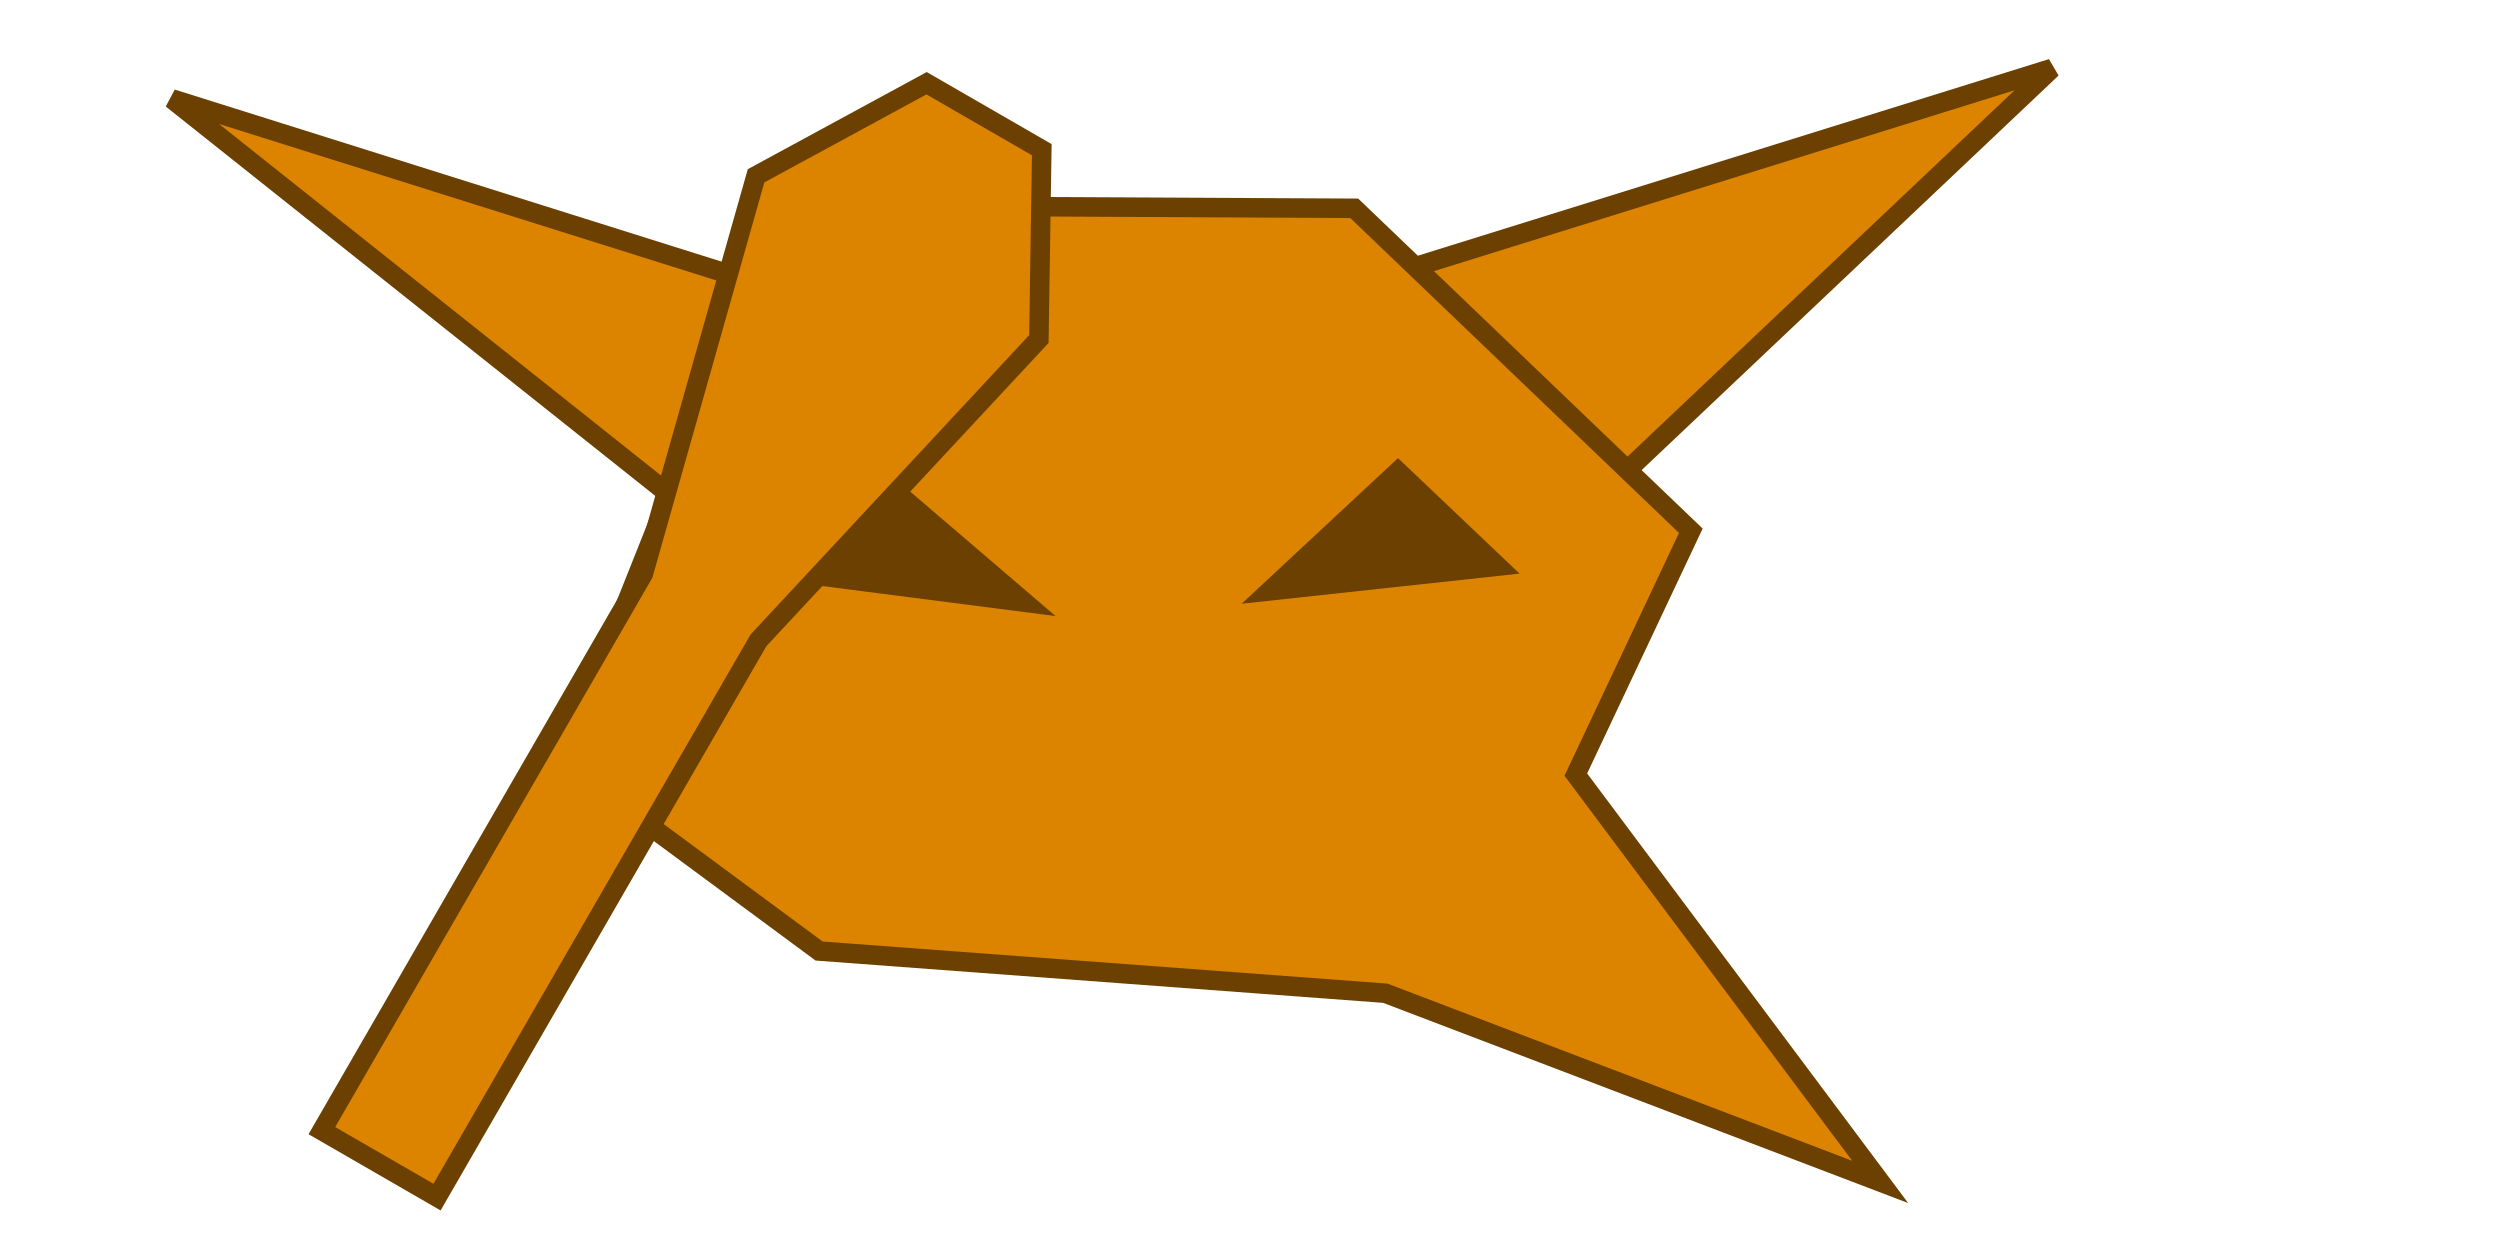
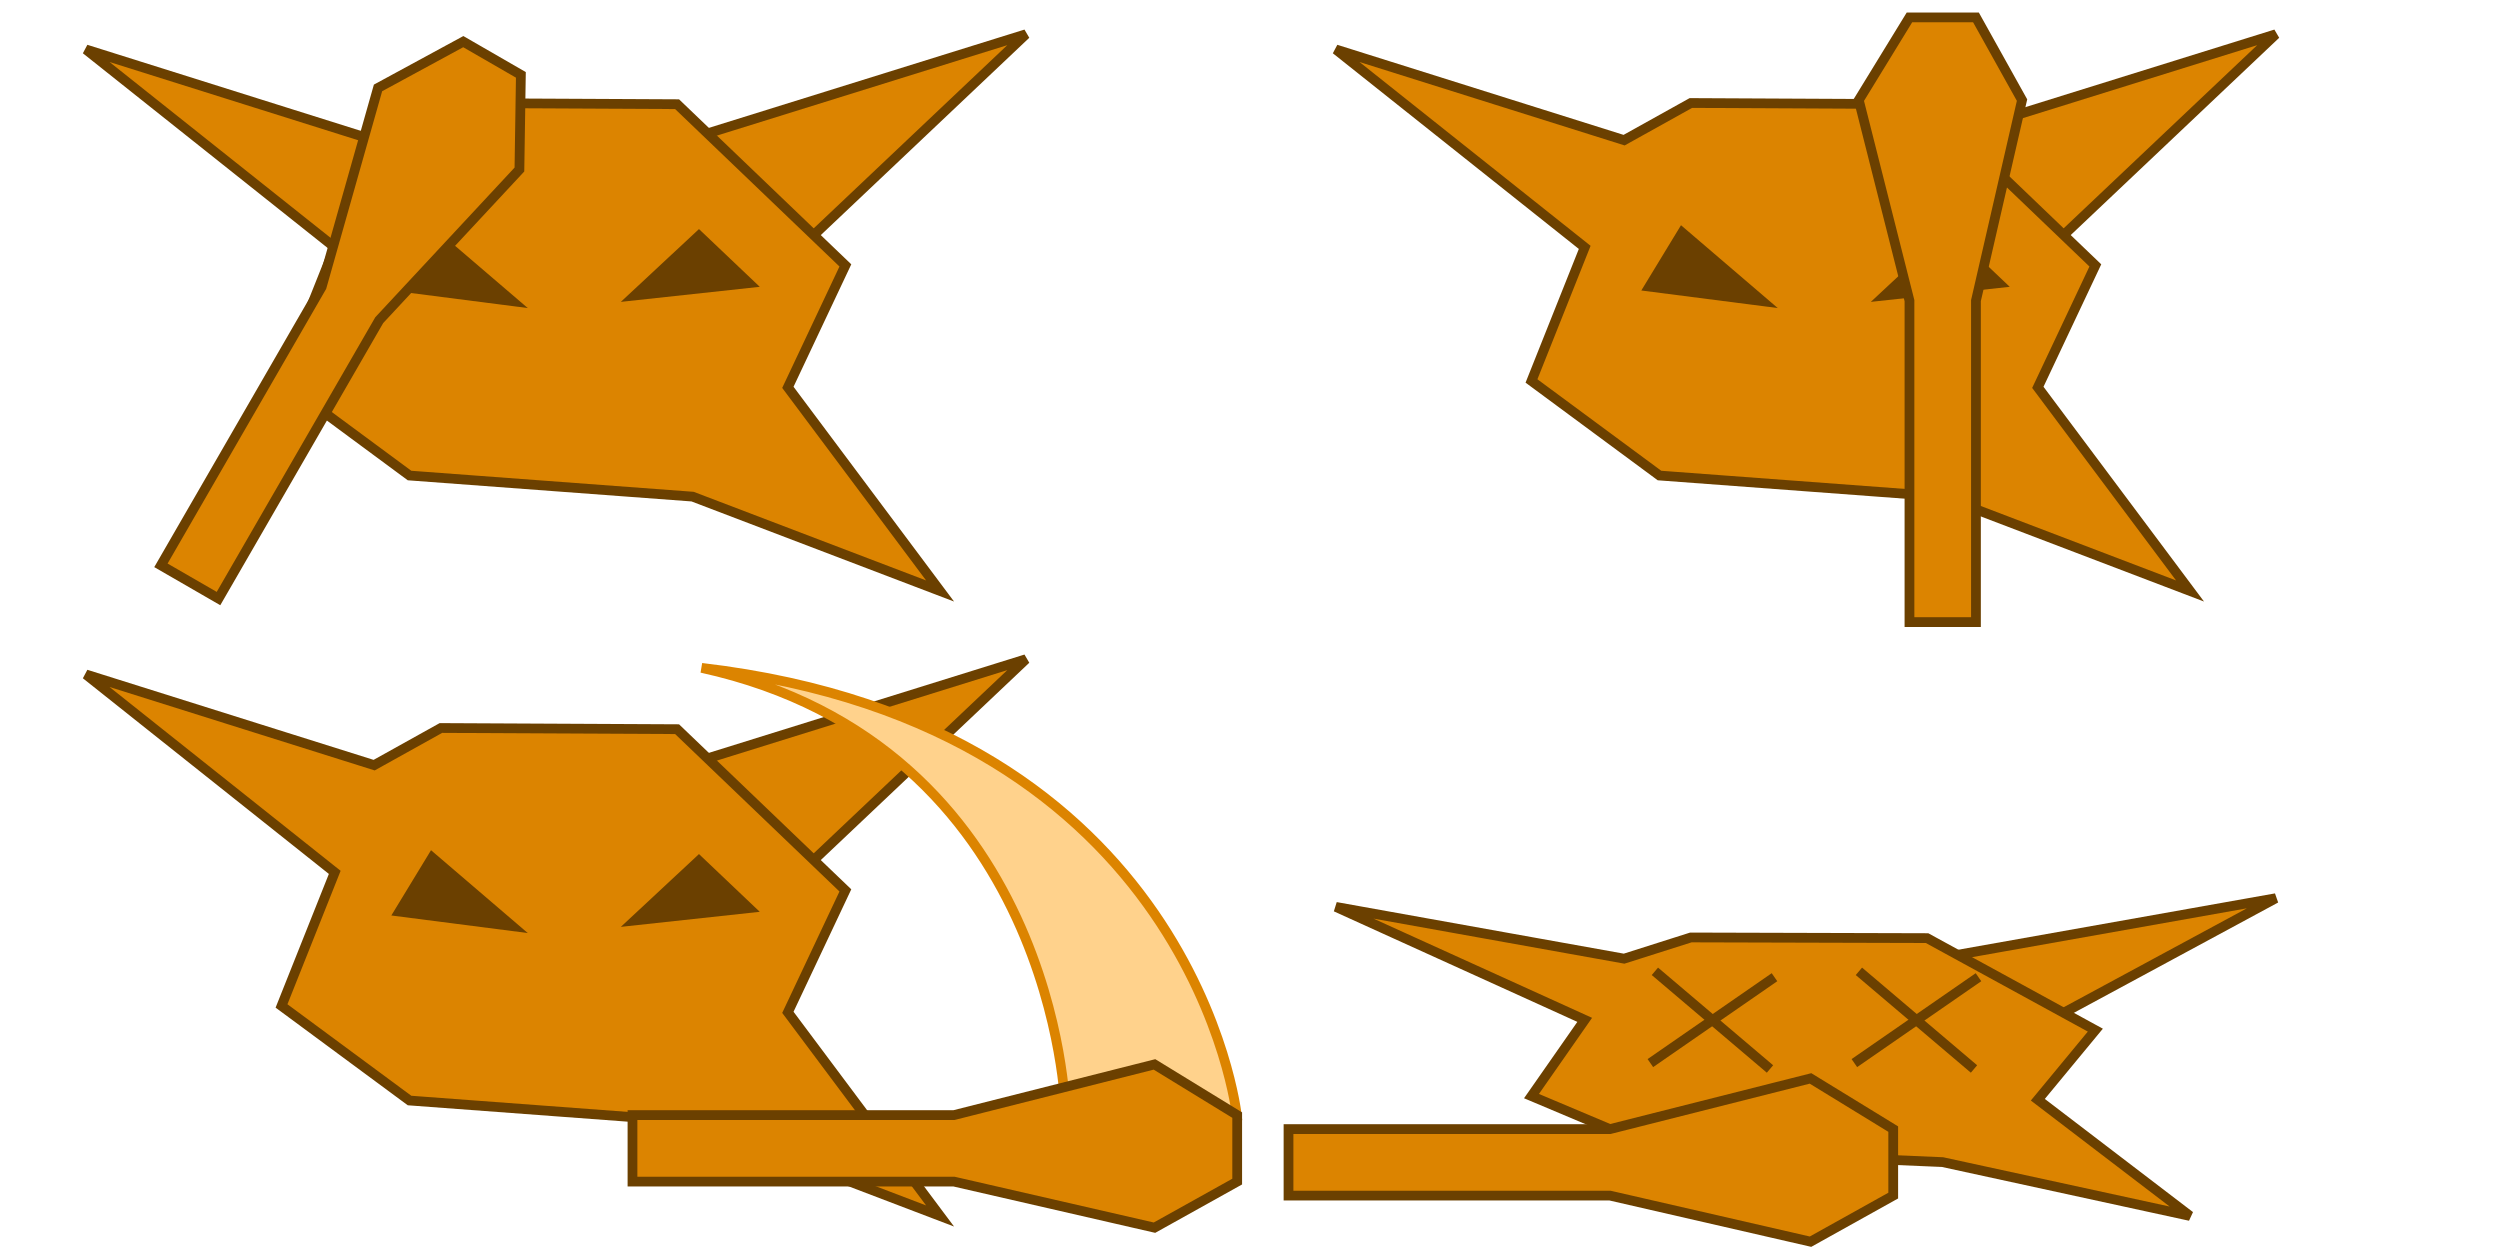
- <svg xmlns="http://www.w3.org/2000/svg" id="svg8" version="1.1" viewBox="0 0 67.733 33.867" height="128" width="256">
-   <defs id="defs2" />
-   <path style="fill:#dc8400;fill-opacity:1;stroke:#6b4000;stroke-width:0.529;stroke-linecap:butt;stroke-linejoin:miter;stroke-miterlimit:4;stroke-dasharray:none;stroke-opacity:1" d="M 38.22,7.266 55.592,1.854 41.17,15.502 Z" id="path837" />
-   <path d="M 4.655,2.679 18.139,13.404 15.255,20.642 22.192,25.767 37.531,26.91 50.941,32.023 42.694,20.987 45.81,14.38 36.691,5.644 23.893,5.58 20.275,7.594 Z" style="fill:#dc8400;fill-opacity:1;stroke:#6b4000;stroke-width:0.529;stroke-linecap:butt;stroke-linejoin:miter;stroke-miterlimit:4;stroke-dasharray:none;stroke-opacity:1" id="path849" />
-   <path id="path875" d="m 23.356,12.203 5.243,4.489 -7.394,-0.952 z" style="fill:#6b4000;fill-opacity:1;stroke:none;stroke-width:0.265;stroke-linecap:butt;stroke-linejoin:miter;stroke-miterlimit:4;stroke-dasharray:none;stroke-opacity:1" />
-   <path style="fill:#6b4000;fill-opacity:1;stroke:none;stroke-width:0.265;stroke-linecap:butt;stroke-linejoin:miter;stroke-miterlimit:4;stroke-dasharray:none;stroke-opacity:1" d="m 37.876,12.412 3.294,3.129 -7.529,0.816 z" id="path875-4" />
-   <path id="path845" d="m 25.104,2.255 -4.62,2.508 -3.054,10.784 -8.71,15.086 3.12,1.801 8.71,-15.086 7.596,-8.162 0.079,-5.13 z" style="fill:#dc8400;fill-opacity:1;stroke:#6b4000;stroke-width:0.529;stroke-linecap:butt;stroke-linejoin:miter;stroke-miterlimit:4;stroke-dasharray:none;stroke-opacity:1" />
+ <svg xmlns="http://www.w3.org/2000/svg" width="512" height="256" version="1.1" viewBox="0 0 135.47 67.733">
+   <g>
+     <path d="m38.22 7.266 17.373-5.412-14.422 13.648z" fill="#dc8400" stroke="#6b4000" stroke-width=".529" />
+     <path d="m4.655 2.679 13.484 10.725-2.884 7.238 6.937 5.125 15.338 1.143 13.411 5.114-8.248-11.036 3.116-6.607-9.119-8.736-12.799-0.064-3.617 2.013z" fill="#dc8400" stroke="#6b4000" stroke-width=".529" />
+     <path d="m23.356 12.203 5.243 4.489-7.394-0.952z" fill="#6b4000" />
+     <path d="m37.876 12.412 3.294 3.129-7.529 0.816z" fill="#6b4000" />
+     <path d="m25.104 2.255-4.62 2.508-3.054 10.784-8.71 15.086 3.12 1.801 8.71-15.086 7.596-8.162 0.079-5.13z" fill="#dc8400" stroke="#6b4000" stroke-width=".529" />
+   </g>
+   <g>
+     <g>
+       <path d="m38.22 41.132 17.373-5.412-14.422 13.648z" fill="#dc8400" stroke="#6b4000" stroke-width=".529" />
+       <path d="m67.019 60.424-9.287-0.314s-0.502-19.697-19.714-23.921c26.707 3.127 29.001 24.235 29.001 24.235z" fill="#ffd28c" stroke="#dc8400" stroke-width=".529" />
+       <path d="m4.655 36.546 13.484 10.725-2.884 7.238 6.937 5.125 15.338 1.143 13.411 5.114-8.248-11.036 3.116-6.607-9.119-8.736-12.799-0.064-3.617 2.013z" fill="#dc8400" stroke="#6b4000" stroke-width=".529" />
+     </g>
+     <path d="m23.356 46.07 5.243 4.489-7.394-0.952z" fill="#6b4000" />
+     <path d="m37.876 46.279 3.294 3.129-7.529 0.816z" fill="#6b4000" />
+   </g>
+   <g fill="#dc8400" stroke="#6b4000">
+     <path d="m67.041 60.424-4.482-2.747-10.866 2.747h-17.42v3.603l17.42 2e-6 10.866 2.497 4.482-2.497z" stroke-width=".529" />
+     <path d="m105.95 7.266 17.373-5.412-14.422 13.648z" stroke-width=".529" />
+     <path d="m72.388 2.679 13.484 10.725-2.884 7.238 6.937 5.125 15.338 1.143 13.411 5.114-8.248-11.036 3.116-6.607-9.119-8.736-12.799-0.064-3.617 2.013z" stroke-width=".529" />
+   </g>
+   <path d="m91.09 12.203 5.243 4.489-7.394-0.952z" fill="#6b4000" />
+   <path d="m105.61 12.412 3.294 3.129-7.529 0.816z" fill="#6b4000" />
+   <g fill="#dc8400" stroke="#6b4000">
+     <path d="m103.47 0.941-2.747 4.482 2.747 10.866v17.42h3.603v-17.42l2.497-10.866-2.497-4.482z" stroke-width=".529" />
+     <path d="m105.95 51.76 17.373-3.089-14.422 7.789z" stroke-width=".529" />
+     <path d="m72.388 49.142 13.484 6.121-2.884 4.131 6.937 2.925 15.338 0.652 13.411 2.919-8.248-6.299 3.116-3.771-9.119-4.986-12.799-0.036-3.617 1.149z" stroke-width=".529" />
+     <path d="m102.59 61.183-4.482-2.747-10.866 2.747h-17.42v3.603l17.42 2e-6 10.866 2.497 4.482-2.497z" stroke-width=".529" />
+   </g>
+   <g fill="none" stroke="#6b4000" stroke-width=".529">
+     <path d="m89.675 52.633 6.237 5.292" />
+     <path d="m96.156 52.952-6.726 4.654" />
+     <path d="m100.73 52.633 6.237 5.292" />
+     <path d="m107.21 52.952-6.726 4.654" />
+   </g>
</svg>
